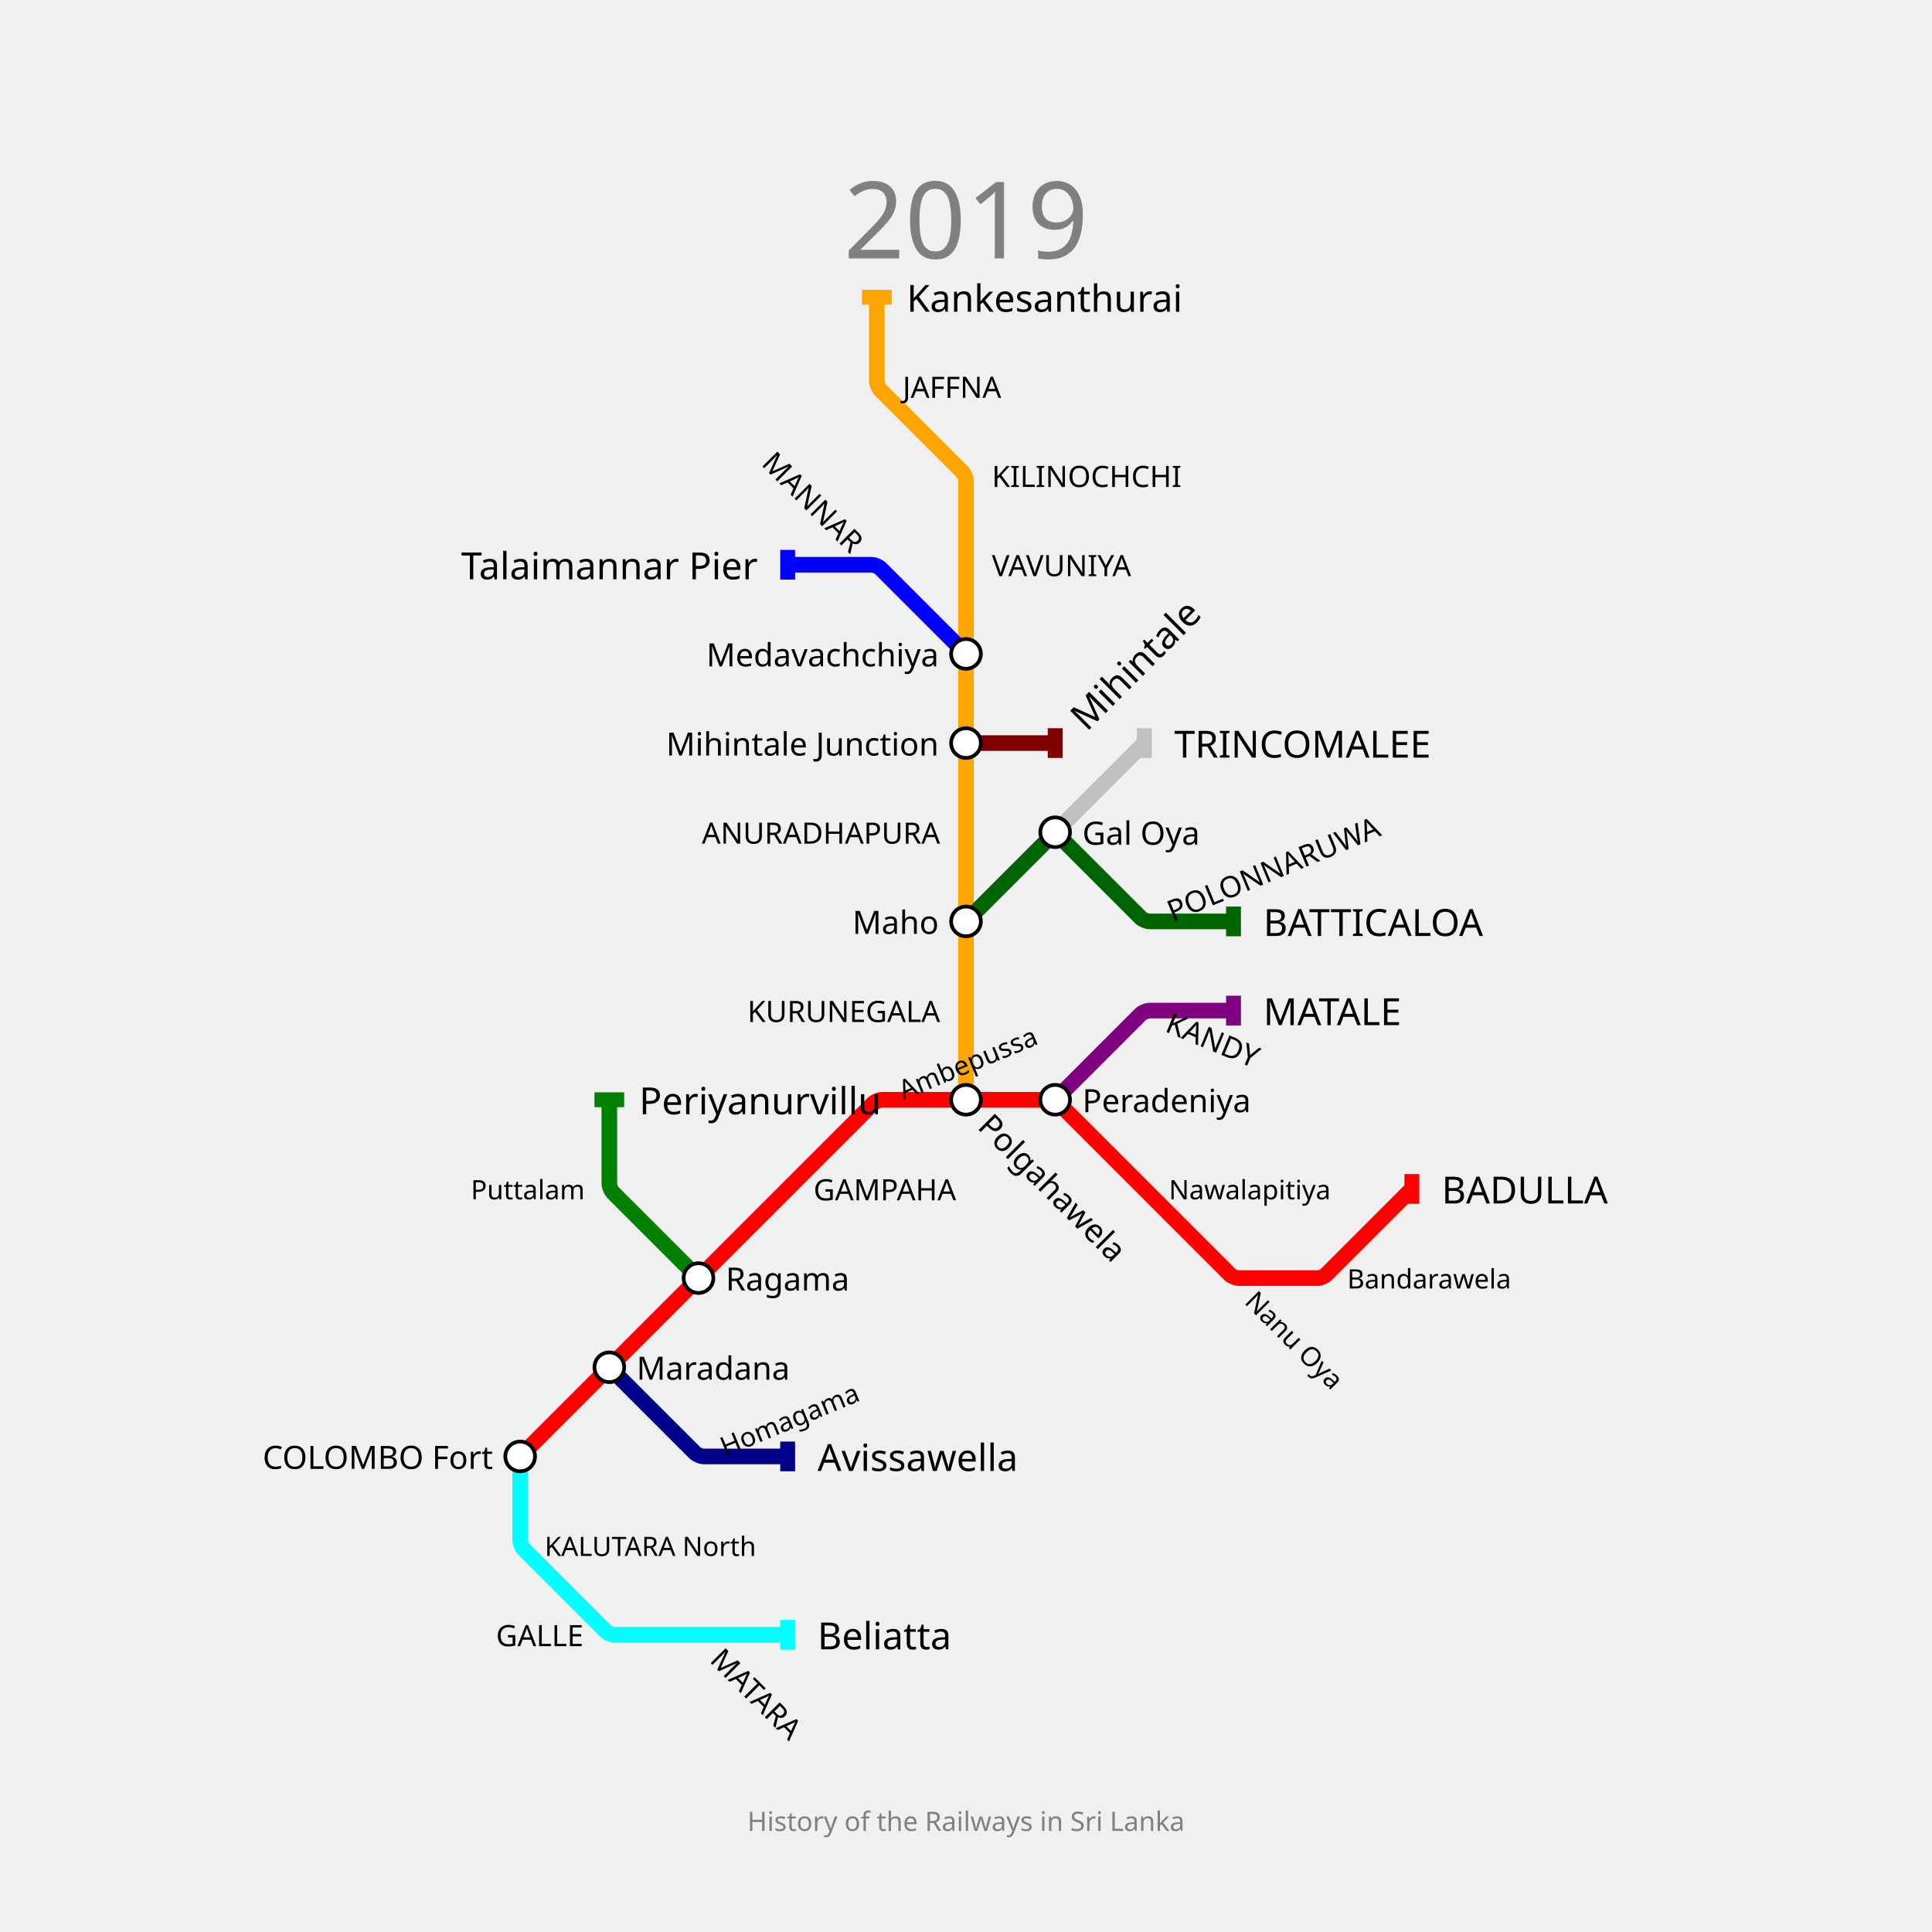
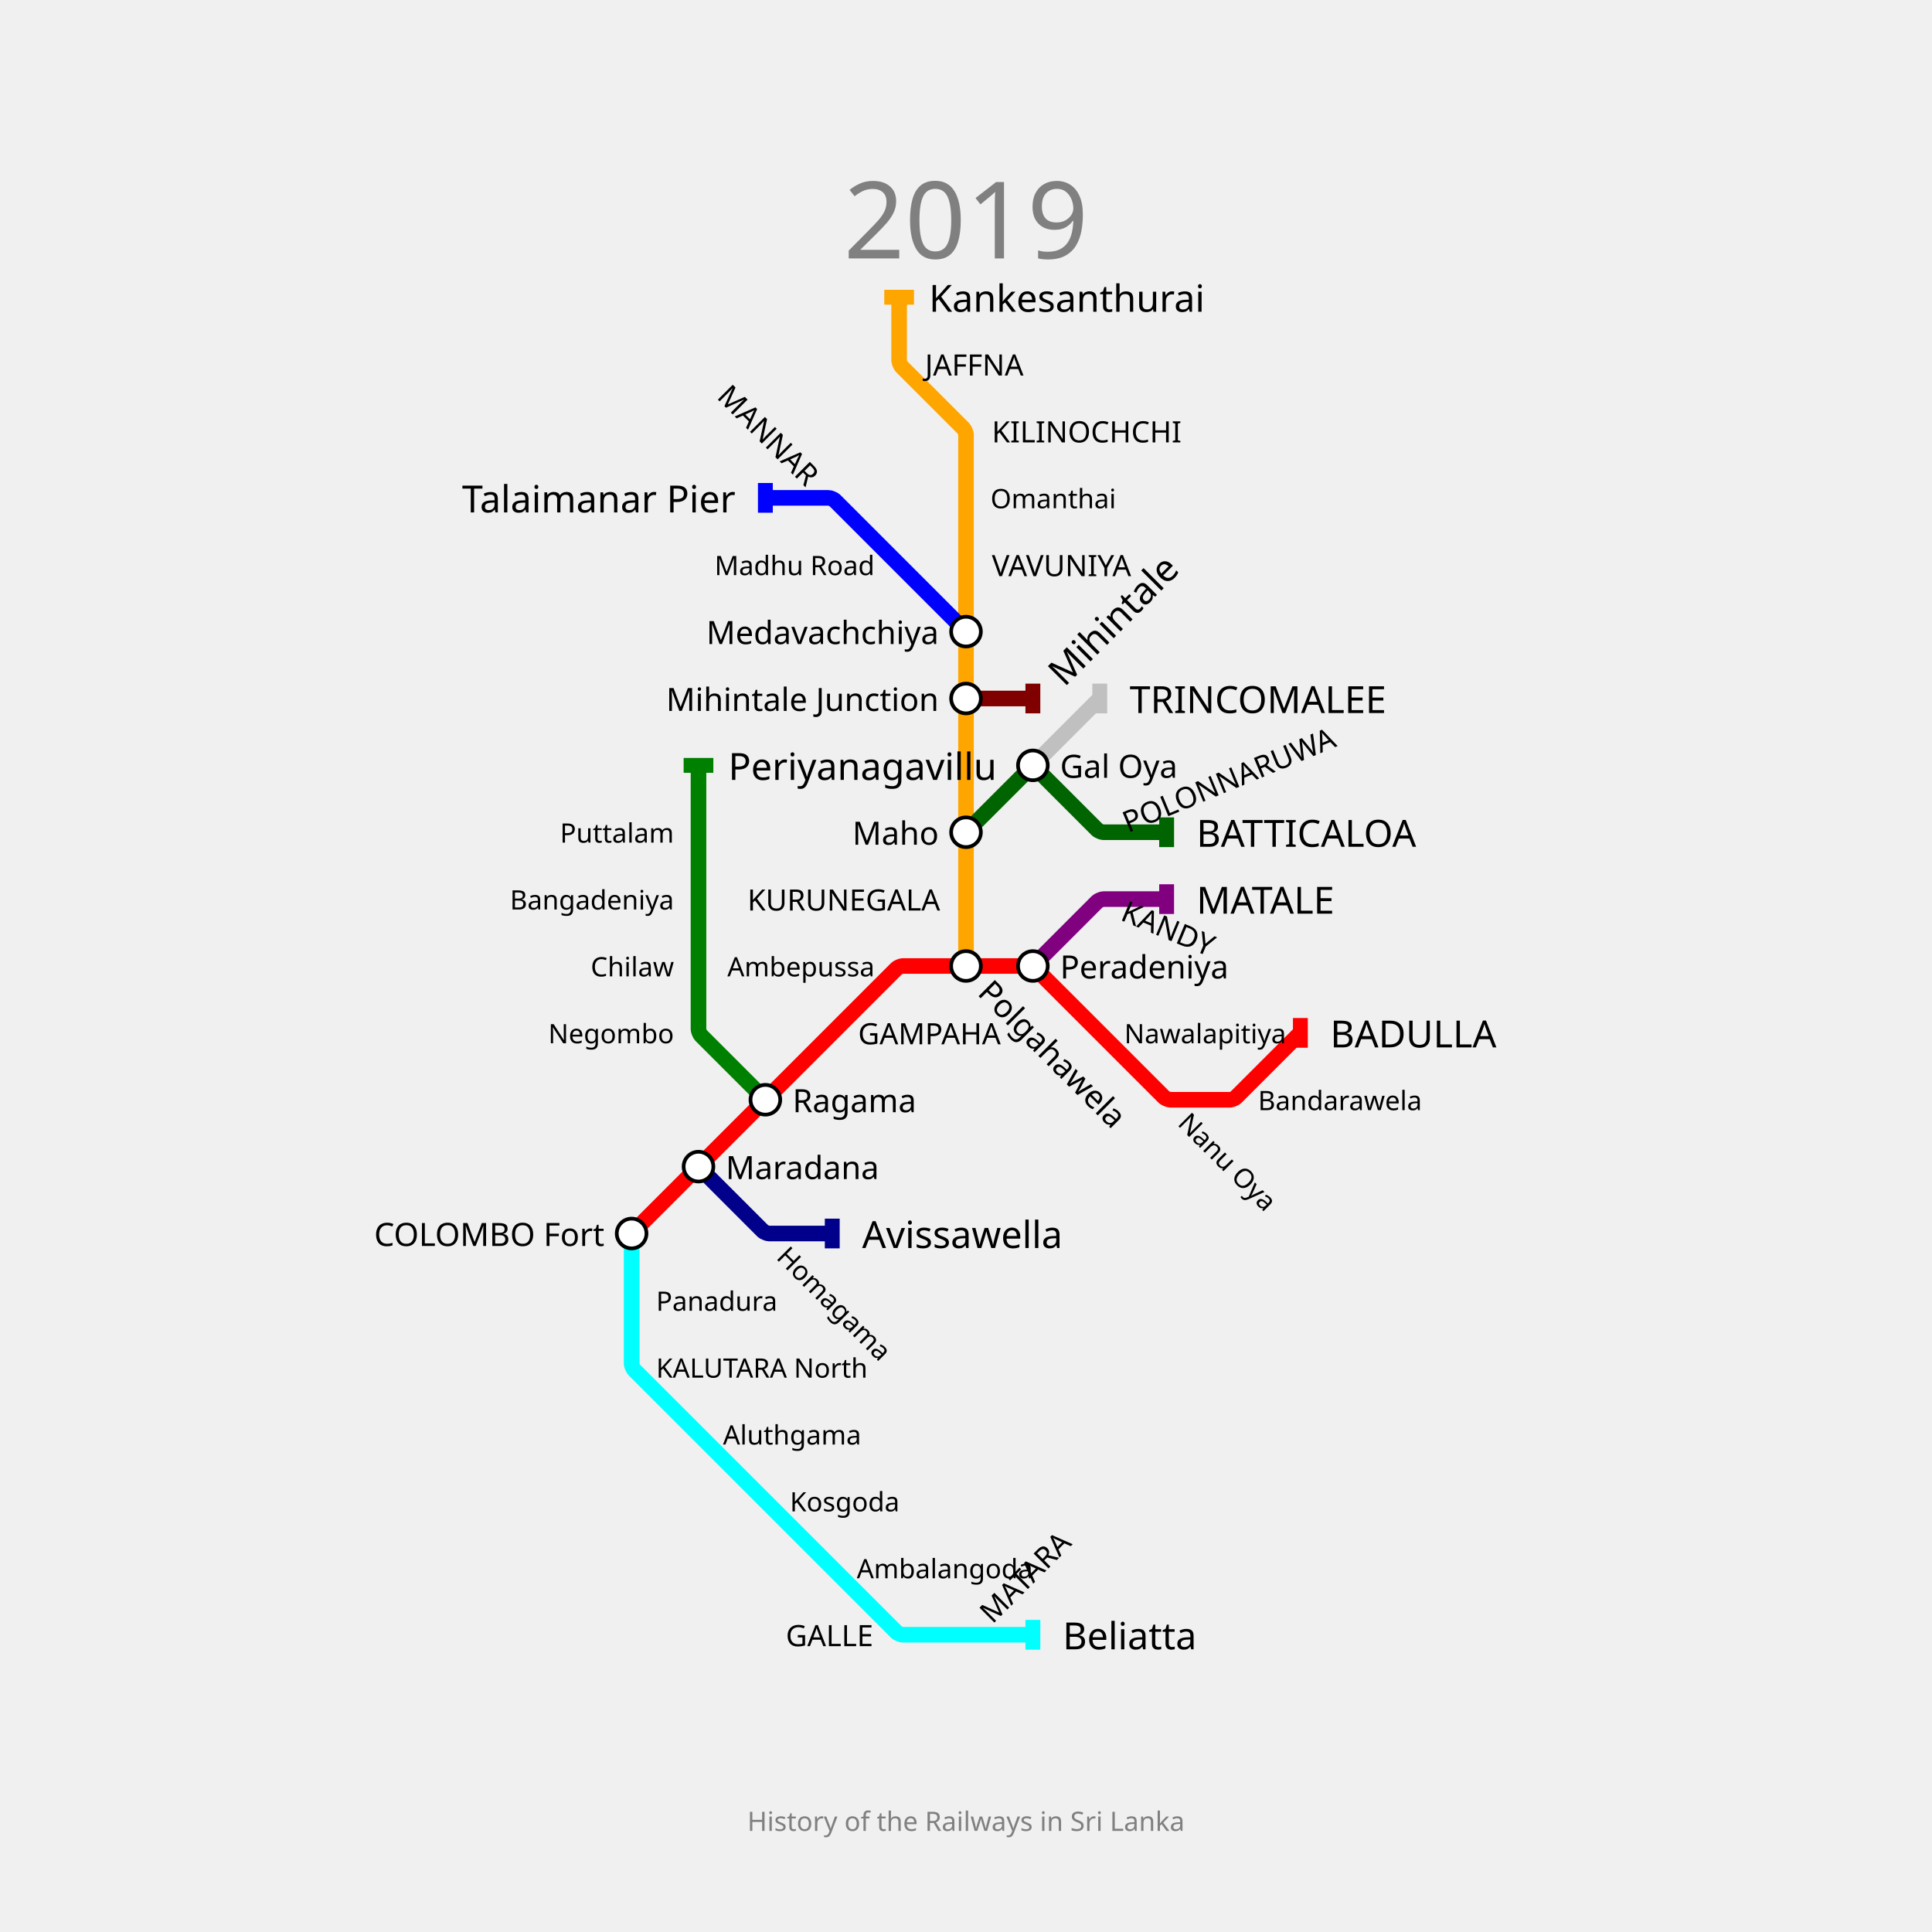
<svg xmlns="http://www.w3.org/2000/svg" width="1300" height="1300" padding="200">
  <text fill="gray" stroke="none" font-size="72" font-family="GIL_____" x="650.0" y="118.0" text-anchor="middle" dominant-baseline="hanging">2019</text>
  <text fill="gray" stroke="none" font-size="18" font-family="GIL_____" x="650.0" y="1218.0" text-anchor="middle" dominant-baseline="text-top">History of the Railways in Sri Lanka</text>
  <g>
-     <path fill="none" stroke-width="10.5" stroke-opacity="1" d="M 350.0,980.0 L 410.0,920.0 L 470.0,860.0 L 530.0,800.0 L 587.879,742.121 C 588.586,741.414 592.0,740.0 593.0,740.0 L 650.0,740.0 L 707.0,740.0 C 708.0,740.0 711.414,741.414 712.121,742.121 L 770.0,800.0 L 827.879,857.879 C 828.586,858.586 832.0,860.0 833.0,860.0 L 887.15,860.0 C 888.1,860.0 891.344,858.656 892.015,857.985 L 950.0,800.0" stroke="red" />
-     <rect stroke="none" fill-opacity="1" x="945" y="790" width="10" height="20" fill="red" />
+     <path fill="none" stroke-width="10.5" stroke-opacity="1" d="M 425.0,830.0 L 470.0,785.0 L 515.0,740.0 L 560.0,695.0 L 603.409,651.591 C 603.939,651.061 606.5,650.0 607.25,650.0 L 650.0,650.0 L 692.75,650.0 C 693.5,650.0 696.061,651.061 696.591,651.591 L 740.0,695.0 L 783.409,738.409 C 783.939,738.939 786.5,740.0 787.25,740.0 L 827.862,740.0 C 828.575,740.0 831.008,738.992 831.511,738.489 L 875.0,695.0" stroke="red" />
+     <rect stroke="none" fill-opacity="1" x="870" y="685" width="10" height="20" fill="red" />
  </g>
  <g>
-     <path fill="none" stroke-width="10.5" stroke-opacity="1" d="M 710.0,740.0 L 767.879,682.121 C 768.586,681.414 772.0,680.0 773.0,680.0 L 830.0,680.0" stroke="purple" />
-     <rect stroke="none" fill-opacity="1" x="825" y="670" width="10" height="20" fill="purple" />
+     <path fill="none" stroke-width="10.5" stroke-opacity="1" d="M 695.0,650.0 L 738.409,606.591 C 738.939,606.061 741.5,605.0 742.25,605.0 L 785.0,605.0" stroke="purple" />
+     <rect stroke="none" fill-opacity="1" x="780" y="595" width="10" height="20" fill="purple" />
  </g>
  <g>
-     <path fill="none" stroke-width="10.5" stroke-opacity="1" d="M 350.0,980.0 L 350.0,1037.0 C 350.0,1038.0 351.414,1041.414 352.121,1042.121 L 407.879,1097.879 C 408.586,1098.586 412.0,1100.0 413.0,1100.0 L 470.0,1100.0 L 530.0,1100.0" stroke="cyan" />
-     <rect stroke="none" fill-opacity="1" x="525" y="1090" width="10" height="20" fill="cyan" />
+     <path fill="none" stroke-width="10.5" stroke-opacity="1" d="M 425.0,830.0 L 425.0,875.0 L 425.0,917.75 C 425.0,918.5 426.061,921.061 426.591,921.591 L 470.0,965.0 L 515.0,1010.0 L 560.0,1055.0 L 603.409,1098.409 C 603.939,1098.939 606.5,1100.0 607.25,1100.0 L 650.0,1100.0 L 695.0,1100.0" stroke="cyan" />
+     <rect stroke="none" fill-opacity="1" x="690" y="1090" width="10" height="20" fill="cyan" />
  </g>
  <g>
-     <path fill="none" stroke-width="10.5" stroke-opacity="1" d="M 410.0,920.0 L 467.879,977.879 C 468.586,978.586 472.0,980.0 473.0,980.0 L 530.0,980.0" stroke="darkblue" />
-     <rect stroke="none" fill-opacity="1" x="525" y="970" width="10" height="20" fill="darkblue" />
+     <path fill="none" stroke-width="10.5" stroke-opacity="1" d="M 650.0,650.0 L 650.0,605.0 L 650.0,560.0 L 650.0,515.0 L 650.0,470.0 L 650.0,425.0 L 650.0,380.0 L 650.0,335.0 L 650.0,292.25 C 650.0,291.5 648.939,288.939 648.409,288.409 L 606.591,246.591 C 606.061,246.061 605.0,243.5 605.0,242.75 L 605.0,200.0" stroke="orange" />
+     <rect stroke="none" fill-opacity="1" x="595" y="195" width="20" height="10" fill="orange" />
  </g>
  <g>
-     <path fill="none" stroke-width="10.5" stroke-opacity="1" d="M 650.0,740.0 L 650.0,680.0 L 650.0,620.0 L 650.0,560.0 L 650.0,500.0 L 650.0,440.0 L 650.0,380.0 L 650.0,323.0 C 650.0,322.0 648.586,318.586 647.879,317.879 L 592.121,262.121 C 591.414,261.414 590.0,258.0 590.0,257.0 L 590.0,200.0" stroke="orange" />
-     <rect stroke="none" fill-opacity="1" x="580" y="195" width="20" height="10" fill="orange" />
+     <path fill="none" stroke-width="10.5" stroke-opacity="1" d="M 470.0,785.0 L 513.409,828.409 C 513.939,828.939 516.5,830.0 517.25,830.0 L 560.0,830.0" stroke="darkblue" />
+     <rect stroke="none" fill-opacity="1" x="555" y="820" width="10" height="20" fill="darkblue" />
  </g>
  <g>
-     <path fill="none" stroke-width="10.5" stroke-opacity="1" d="M 650.0,440.0 L 592.121,382.121 C 591.414,381.414 588.0,380.0 587.0,380.0 L 530.0,380.0" stroke="blue" />
-     <rect stroke="none" fill-opacity="1" x="525" y="370" width="10" height="20" fill="blue" />
+     <path fill="none" stroke-width="10.5" stroke-opacity="1" d="M 515.0,740.0 L 471.591,696.591 C 471.061,696.061 470.0,693.5 470.0,692.75 L 470.0,650.0 L 470.0,605.0 L 470.0,560.0 L 470.0,515.0" stroke="green" />
+     <rect stroke="none" fill-opacity="1" x="460" y="510" width="20" height="10" fill="green" />
  </g>
  <g>
-     <path fill="none" stroke-width="10.5" stroke-opacity="1" d="M 470.0,860.0 L 412.121,802.121 C 411.414,801.414 410.0,798.0 410.0,797.0 L 410.0,740.0" stroke="green" />
-     <rect stroke="none" fill-opacity="1" x="400" y="735" width="20" height="10" fill="green" />
+     <path fill="none" stroke-width="10.5" stroke-opacity="1" d="M 650.0,560.0 L 692.75,517.25 C 693.5,516.5 696.5,516.5 697.25,517.25 L 738.409,558.409 C 738.939,558.939 741.5,560.0 742.25,560.0 L 785.0,560.0" stroke="darkgreen" />
+     <rect stroke="none" fill-opacity="1" x="780" y="550" width="10" height="20" fill="darkgreen" />
  </g>
  <g>
-     <path fill="none" stroke-width="10.5" stroke-opacity="1" d="M 650.0,620.0 L 707.0,563.0 C 708.0,562.0 712.0,562.0 713.0,563.0 L 767.879,617.879 C 768.586,618.586 772.0,620.0 773.0,620.0 L 830.0,620.0" stroke="darkgreen" />
-     <rect stroke="none" fill-opacity="1" x="825" y="610" width="10" height="20" fill="darkgreen" />
+     <path fill="none" stroke-width="10.5" stroke-opacity="1" d="M 695.0,515.0 L 740.0,470.0" stroke="silver" />
+     <rect stroke="none" fill-opacity="1" x="735" y="460" width="10" height="20" fill="silver" />
  </g>
  <g>
-     <path fill="none" stroke-width="10.5" stroke-opacity="1" d="M 710.0,560.0 L 770.0,500.0" stroke="silver" />
-     <rect stroke="none" fill-opacity="1" x="765" y="490" width="10" height="20" fill="silver" />
+     <path fill="none" stroke-width="10.5" stroke-opacity="1" d="M 650.0,470.0 L 695.0,470.0" stroke="maroon" />
+     <rect stroke="none" fill-opacity="1" x="690" y="460" width="10" height="20" fill="maroon" />
  </g>
  <g>
-     <path fill="none" stroke-width="10.5" stroke-opacity="1" d="M 650.0,500.0 L 710.0,500.0" stroke="maroon" />
-     <rect stroke="none" fill-opacity="1" x="705" y="490" width="10" height="20" fill="maroon" />
+     <path fill="none" stroke-width="10.5" stroke-opacity="1" d="M 650.0,425.0 L 605.0,380.0 L 561.591,336.591 C 561.061,336.061 558.5,335.0 557.75,335.0 L 515.0,335.0" stroke="blue" />
+     <rect stroke="none" fill-opacity="1" x="510" y="325" width="10" height="20" fill="blue" />
  </g>
  <g>
-     <text fill="black" stroke="none" font-size="25.2" font-family="GIL_____" font-weight="100" text-anchor="start" dominant-baseline="central" x="970.1" y="800" transform="translate(950,800) rotate(0) translate(-950,-800)">BADULLA</text>
+     <text fill="black" stroke="none" font-size="25.2" font-family="GIL_____" font-weight="100" text-anchor="start" dominant-baseline="central" x="895.1" y="695" transform="translate(875,695) rotate(0) translate(-875,-695)">BADULLA</text>
  </g>
  <g>
-     <text fill="black" stroke="none" font-size="25.2" font-family="GIL_____" font-weight="100" text-anchor="start" dominant-baseline="central" x="850.1" y="680" transform="translate(830,680) rotate(0) translate(-830,-680)">MATALE</text>
+     <text fill="black" stroke="none" font-size="25.2" font-family="GIL_____" font-weight="100" text-anchor="start" dominant-baseline="central" x="805.1" y="605" transform="translate(785,605) rotate(0) translate(-785,-605)">MATALE</text>
  </g>
  <g>
-     <text fill="black" stroke="none" font-size="25.2" font-family="GIL_____" font-weight="100" text-anchor="start" dominant-baseline="central" x="550.1" y="1100" transform="translate(530,1100) rotate(0) translate(-530,-1100)">Beliatta</text>
+     <text fill="black" stroke="none" font-size="25.2" font-family="GIL_____" font-weight="100" text-anchor="start" dominant-baseline="central" x="715.1" y="1100" transform="translate(695,1100) rotate(0) translate(-695,-1100)">Beliatta</text>
  </g>
  <g>
-     <text fill="black" stroke="none" font-size="25.2" font-family="GIL_____" font-weight="100" text-anchor="start" dominant-baseline="central" x="550.1" y="980" transform="translate(530,980) rotate(0) translate(-530,-980)">Avissawella</text>
+     <text fill="black" stroke="none" font-size="25.2" font-family="GIL_____" font-weight="100" text-anchor="start" dominant-baseline="central" x="625.1" y="200" transform="translate(605,200) rotate(0) translate(-605,-200)">Kankesanthurai</text>
  </g>
  <g>
-     <text fill="black" stroke="none" font-size="25.2" font-family="GIL_____" font-weight="100" text-anchor="start" dominant-baseline="central" x="610.1" y="200" transform="translate(590,200) rotate(0) translate(-590,-200)">Kankesanthurai</text>
+     <text fill="black" stroke="none" font-size="25.2" font-family="GIL_____" font-weight="100" text-anchor="start" dominant-baseline="central" x="580.1" y="830" transform="translate(560,830) rotate(0) translate(-560,-830)">Avissawella</text>
  </g>
  <g>
-     <text fill="black" stroke="none" font-size="25.2" font-family="GIL_____" font-weight="100" text-anchor="end" dominant-baseline="central" x="509.9" y="380" transform="translate(530,380) rotate(0) translate(-530,-380)">Talaimannar Pier</text>
+     <text fill="black" stroke="none" font-size="25.2" font-family="GIL_____" font-weight="100" text-anchor="start" dominant-baseline="central" x="490.1" y="515" transform="translate(470,515) rotate(0) translate(-470,-515)">Periyanagavillu</text>
  </g>
  <g>
-     <text fill="black" stroke="none" font-size="25.2" font-family="GIL_____" font-weight="100" text-anchor="start" dominant-baseline="central" x="430.1" y="740" transform="translate(410,740) rotate(0) translate(-410,-740)">Periyanurvillu</text>
+     <text fill="black" stroke="none" font-size="25.2" font-family="GIL_____" font-weight="100" text-anchor="start" dominant-baseline="central" x="805.1" y="560" transform="translate(785,560) rotate(0) translate(-785,-560)">BATTICALOA</text>
  </g>
  <g>
-     <text fill="black" stroke="none" font-size="25.2" font-family="GIL_____" font-weight="100" text-anchor="start" dominant-baseline="central" x="850.1" y="620" transform="translate(830,620) rotate(0) translate(-830,-620)">BATTICALOA</text>
+     <text fill="black" stroke="none" font-size="25.2" font-family="GIL_____" font-weight="100" text-anchor="start" dominant-baseline="central" x="760.1" y="470" transform="translate(740,470) rotate(0) translate(-740,-470)">TRINCOMALEE</text>
  </g>
  <g>
-     <text fill="black" stroke="none" font-size="25.2" font-family="GIL_____" font-weight="100" text-anchor="start" dominant-baseline="central" x="790.1" y="500" transform="translate(770,500) rotate(0) translate(-770,-500)">TRINCOMALEE</text>
+     <text fill="black" stroke="none" font-size="25.2" font-family="GIL_____" font-weight="100" text-anchor="start" dominant-baseline="central" x="715.1" y="470" transform="translate(695,470) rotate(-45) translate(-695,-470)">Mihintale</text>
  </g>
  <g>
-     <text fill="black" stroke="none" font-size="25.2" font-family="GIL_____" font-weight="100" text-anchor="start" dominant-baseline="central" x="730.1" y="500" transform="translate(710,500) rotate(-45) translate(-710,-500)">Mihintale</text>
+     <text fill="black" stroke="none" font-size="25.2" font-family="GIL_____" font-weight="100" text-anchor="end" dominant-baseline="central" x="494.9" y="335" transform="translate(515,335) rotate(0) translate(-515,-335)">Talaimanar Pier</text>
  </g>
  <g>
-     <circle r="10" fill="white" stroke="black" stroke-width="2.5" cx="350" cy="980" />
-     <text fill="black" stroke="none" font-size="21.6" font-family="GIL_____" font-weight="100" text-anchor="end" dominant-baseline="central" x="331.7" y="980" transform="translate(350,980) rotate(0) translate(-350,-980)">COLOMBO Fort</text>
+     <circle r="10" fill="white" stroke="black" stroke-width="2.5" cx="425" cy="830" />
+     <text fill="black" stroke="none" font-size="21.6" font-family="GIL_____" font-weight="100" text-anchor="end" dominant-baseline="central" x="406.7" y="830" transform="translate(425,830) rotate(0) translate(-425,-830)">COLOMBO Fort</text>
  </g>
  <g>
-     <circle r="10" fill="white" stroke="black" stroke-width="2.5" cx="410" cy="920" />
-     <text fill="black" stroke="none" font-size="21.6" font-family="GIL_____" font-weight="100" text-anchor="start" dominant-baseline="central" x="428.3" y="920" transform="translate(410,920) rotate(0) translate(-410,-920)">Maradana</text>
+     <circle r="10" fill="white" stroke="black" stroke-width="2.5" cx="470" cy="785" />
+     <text fill="black" stroke="none" font-size="21.6" font-family="GIL_____" font-weight="100" text-anchor="start" dominant-baseline="central" x="488.3" y="785" transform="translate(470,785) rotate(0) translate(-470,-785)">Maradana</text>
  </g>
  <g>
-     <circle r="10" fill="white" stroke="black" stroke-width="2.5" cx="470" cy="860" />
-     <text fill="black" stroke="none" font-size="21.6" font-family="GIL_____" font-weight="100" text-anchor="start" dominant-baseline="central" x="488.3" y="860" transform="translate(470,860) rotate(0) translate(-470,-860)">Ragama</text>
+     <circle r="10" fill="white" stroke="black" stroke-width="2.5" cx="515" cy="740" />
+     <text fill="black" stroke="none" font-size="21.6" font-family="GIL_____" font-weight="100" text-anchor="start" dominant-baseline="central" x="533.3" y="740" transform="translate(515,740) rotate(0) translate(-515,-740)">Ragama</text>
  </g>
  <g>
-     <circle r="10" fill="white" stroke="black" stroke-width="2.5" cx="650" cy="740" />
-     <text fill="black" stroke="none" font-size="21.6" font-family="GIL_____" font-weight="100" text-anchor="start" dominant-baseline="central" x="668.3" y="740" transform="translate(650,740) rotate(-315) translate(-650,-740)">Polgahawela</text>
+     <circle r="10" fill="white" stroke="black" stroke-width="2.5" cx="650" cy="650" />
+     <text fill="black" stroke="none" font-size="21.6" font-family="GIL_____" font-weight="100" text-anchor="start" dominant-baseline="central" x="668.3" y="650" transform="translate(650,650) rotate(-315) translate(-650,-650)">Polgahawela</text>
  </g>
  <g>
-     <circle r="10" fill="white" stroke="black" stroke-width="2.5" cx="710" cy="740" />
-     <text fill="black" stroke="none" font-size="21.6" font-family="GIL_____" font-weight="100" text-anchor="start" dominant-baseline="central" x="728.3" y="740" transform="translate(710,740) rotate(0) translate(-710,-740)">Peradeniya</text>
+     <circle r="10" fill="white" stroke="black" stroke-width="2.5" cx="695" cy="650" />
+     <text fill="black" stroke="none" font-size="21.6" font-family="GIL_____" font-weight="100" text-anchor="start" dominant-baseline="central" x="713.3" y="650" transform="translate(695,650) rotate(0) translate(-695,-650)">Peradeniya</text>
  </g>
  <g>
-     <circle r="10" fill="white" stroke="black" stroke-width="2.5" cx="650" cy="620" />
-     <text fill="black" stroke="none" font-size="21.6" font-family="GIL_____" font-weight="100" text-anchor="end" dominant-baseline="central" x="631.7" y="620" transform="translate(650,620) rotate(0) translate(-650,-620)">Maho</text>
+     <circle r="10" fill="white" stroke="black" stroke-width="2.5" cx="650" cy="560" />
+     <text fill="black" stroke="none" font-size="21.6" font-family="GIL_____" font-weight="100" text-anchor="end" dominant-baseline="central" x="631.7" y="560" transform="translate(650,560) rotate(0) translate(-650,-560)">Maho</text>
  </g>
  <g>
-     <circle r="10" fill="white" stroke="black" stroke-width="2.5" cx="650" cy="500" />
-     <text fill="black" stroke="none" font-size="21.6" font-family="GIL_____" font-weight="100" text-anchor="end" dominant-baseline="central" x="631.7" y="500" transform="translate(650,500) rotate(0) translate(-650,-500)">Mihintale Junction</text>
+     <circle r="10" fill="white" stroke="black" stroke-width="2.5" cx="650" cy="470" />
+     <text fill="black" stroke="none" font-size="21.6" font-family="GIL_____" font-weight="100" text-anchor="end" dominant-baseline="central" x="631.7" y="470" transform="translate(650,470) rotate(0) translate(-650,-470)">Mihintale Junction</text>
  </g>
  <g>
-     <circle r="10" fill="white" stroke="black" stroke-width="2.5" cx="650" cy="440" />
-     <text fill="black" stroke="none" font-size="21.6" font-family="GIL_____" font-weight="100" text-anchor="end" dominant-baseline="central" x="631.7" y="440" transform="translate(650,440) rotate(0) translate(-650,-440)">Medavachchiya</text>
+     <circle r="10" fill="white" stroke="black" stroke-width="2.5" cx="650" cy="425" />
+     <text fill="black" stroke="none" font-size="21.6" font-family="GIL_____" font-weight="100" text-anchor="end" dominant-baseline="central" x="631.7" y="425" transform="translate(650,425) rotate(0) translate(-650,-425)">Medavachchiya</text>
  </g>
  <g>
-     <circle r="10" fill="white" stroke="black" stroke-width="2.5" cx="710" cy="560" />
-     <text fill="black" stroke="none" font-size="21.6" font-family="GIL_____" font-weight="100" text-anchor="start" dominant-baseline="central" x="728.3" y="560" transform="translate(710,560) rotate(0) translate(-710,-560)">Gal Oya</text>
+     <circle r="10" fill="white" stroke="black" stroke-width="2.5" cx="695" cy="515" />
+     <text fill="black" stroke="none" font-size="21.6" font-family="GIL_____" font-weight="100" text-anchor="start" dominant-baseline="central" x="713.3" y="515" transform="translate(695,515) rotate(0) translate(-695,-515)">Gal Oya</text>
  </g>
  <g>
-     <text fill="black" stroke="none" font-size="19.8" font-family="GIL_____" font-weight="100" text-anchor="start" dominant-baseline="central" x="547.4" y="800" transform="translate(530,800) rotate(0) translate(-530,-800)">GAMPAHA</text>
+     <text fill="black" stroke="none" font-size="19.8" font-family="GIL_____" font-weight="100" text-anchor="start" dominant-baseline="central" x="577.4" y="695" transform="translate(560,695) rotate(0) translate(-560,-695)">GAMPAHA</text>
  </g>
  <g>
-     <text fill="black" stroke="none" font-size="19.8" font-family="GIL_____" font-weight="100" text-anchor="start" dominant-baseline="central" x="787.4" y="680" transform="translate(770,680) rotate(-337.5) translate(-770,-680)">KANDY</text>
+     <text fill="black" stroke="none" font-size="19.8" font-family="GIL_____" font-weight="100" text-anchor="start" dominant-baseline="central" x="757.4" y="605" transform="translate(740,605) rotate(-337.5) translate(-740,-605)">KANDY</text>
  </g>
  <g>
-     <text fill="black" stroke="none" font-size="19.8" font-family="GIL_____" font-weight="100" text-anchor="end" dominant-baseline="central" x="392.6" y="1100" transform="translate(410,1100) rotate(0) translate(-410,-1100)">GALLE</text>
+     <text fill="black" stroke="none" font-size="19.8" font-family="GIL_____" font-weight="100" text-anchor="end" dominant-baseline="central" x="587.6" y="1100" transform="translate(605,1100) rotate(0) translate(-605,-1100)">GALLE</text>
  </g>
  <g>
-     <text fill="black" stroke="none" font-size="19.8" font-family="GIL_____" font-weight="100" text-anchor="start" dominant-baseline="central" x="487.4" y="1100" transform="translate(470,1100) rotate(-315) translate(-470,-1100)">MATARA</text>
+     <text fill="black" stroke="none" font-size="19.8" font-family="GIL_____" font-weight="100" text-anchor="start" dominant-baseline="central" x="667.4" y="1100" transform="translate(650,1100) rotate(-45) translate(-650,-1100)">MATARA</text>
  </g>
  <g>
-     <text fill="black" stroke="none" font-size="19.8" font-family="GIL_____" font-weight="100" text-anchor="end" dominant-baseline="central" x="632.6" y="680" transform="translate(650,680) rotate(0) translate(-650,-680)">KURUNEGALA</text>
+     <text fill="black" stroke="none" font-size="19.8" font-family="GIL_____" font-weight="100" text-anchor="end" dominant-baseline="central" x="632.6" y="605" transform="translate(650,605) rotate(0) translate(-650,-605)">KURUNEGALA</text>
  </g>
-   <g>
-     <text fill="black" stroke="none" font-size="19.8" font-family="GIL_____" font-weight="100" text-anchor="end" dominant-baseline="central" x="632.6" y="560" transform="translate(650,560) rotate(0) translate(-650,-560)">ANURADHAPURA</text>
-   </g>
+   <g />
  <g>
    <text fill="black" stroke="none" font-size="19.8" font-family="GIL_____" font-weight="100" text-anchor="start" dominant-baseline="central" x="667.4" y="380" transform="translate(650,380) rotate(0) translate(-650,-380)">VAVUNIYA</text>
  </g>
  <g>
-     <text fill="black" stroke="none" font-size="19.8" font-family="GIL_____" font-weight="100" text-anchor="start" dominant-baseline="central" x="667.4" y="320" transform="translate(650,320) rotate(0) translate(-650,-320)">KILINOCHCHI</text>
+     <text fill="black" stroke="none" font-size="19.8" font-family="GIL_____" font-weight="100" text-anchor="start" dominant-baseline="central" x="667.4" y="290" transform="translate(650,290) rotate(0) translate(-650,-290)">KILINOCHCHI</text>
  </g>
  <g>
-     <text fill="black" stroke="none" font-size="19.8" font-family="GIL_____" font-weight="100" text-anchor="start" dominant-baseline="central" x="607.4" y="260" transform="translate(590,260) rotate(0) translate(-590,-260)">JAFFNA</text>
+     <text fill="black" stroke="none" font-size="19.8" font-family="GIL_____" font-weight="100" text-anchor="start" dominant-baseline="central" x="622.4" y="245" transform="translate(605,245) rotate(0) translate(-605,-245)">JAFFNA</text>
  </g>
  <g>
-     <text fill="black" stroke="none" font-size="19.8" font-family="GIL_____" font-weight="100" text-anchor="end" dominant-baseline="central" x="572.6" y="380" transform="translate(590,380) rotate(45) translate(-590,-380)">MANNAR</text>
+     <text fill="black" stroke="none" font-size="19.8" font-family="GIL_____" font-weight="100" text-anchor="start" dominant-baseline="central" x="757.4" y="560" transform="translate(740,560) rotate(-22.5) translate(-740,-560)">POLONNARUWA</text>
  </g>
  <g>
-     <text fill="black" stroke="none" font-size="19.8" font-family="GIL_____" font-weight="100" text-anchor="start" dominant-baseline="central" x="787.4" y="620" transform="translate(770,620) rotate(-22.5) translate(-770,-620)">POLONNARUWA</text>
+     <text fill="black" stroke="none" font-size="19.8" font-family="GIL_____" font-weight="100" text-anchor="end" dominant-baseline="central" x="542.6" y="335" transform="translate(560,335) rotate(45) translate(-560,-335)">MANNAR</text>
  </g>
  <g>
-     <text fill="black" stroke="none" font-size="18" font-family="GIL_____" font-weight="100" text-anchor="start" dominant-baseline="central" x="606.5" y="740" transform="translate(590,740) rotate(-22.5) translate(-590,-740)">Ambepussa</text>
+     <text fill="black" stroke="none" font-size="18" font-family="GIL_____" font-weight="100" text-anchor="end" dominant-baseline="central" x="588.5" y="650" transform="translate(605,650) rotate(0) translate(-605,-650)">Ambepussa</text>
  </g>
  <g>
-     <text fill="black" stroke="none" font-size="18" font-family="GIL_____" font-weight="100" text-anchor="start" dominant-baseline="central" x="786.5" y="800" transform="translate(770,800) rotate(0) translate(-770,-800)">Nawalapitiya</text>
+     <text fill="black" stroke="none" font-size="18" font-family="GIL_____" font-weight="100" text-anchor="start" dominant-baseline="central" x="756.5" y="695" transform="translate(740,695) rotate(0) translate(-740,-695)">Nawalapitiya</text>
  </g>
  <g>
-     <text fill="black" stroke="none" font-size="18" font-family="GIL_____" font-weight="100" text-anchor="start" dominant-baseline="central" x="846.5" y="860" transform="translate(830,860) rotate(-315) translate(-830,-860)">Nanu Oya</text>
+     <text fill="black" stroke="none" font-size="18" font-family="GIL_____" font-weight="100" text-anchor="start" dominant-baseline="central" x="801.5" y="740" transform="translate(785,740) rotate(-315) translate(-785,-740)">Nanu Oya</text>
  </g>
  <g>
-     <text fill="black" stroke="none" font-size="18" font-family="GIL_____" font-weight="100" text-anchor="start" dominant-baseline="central" x="906.5" y="860" transform="translate(890,860) rotate(0) translate(-890,-860)">Bandarawela</text>
+     <text fill="black" stroke="none" font-size="18" font-family="GIL_____" font-weight="100" text-anchor="start" dominant-baseline="central" x="846.5" y="740" transform="translate(830,740) rotate(0) translate(-830,-740)">Bandarawela</text>
  </g>
  <g>
-     <text fill="black" stroke="none" font-size="18" font-family="GIL_____" font-weight="100" text-anchor="start" dominant-baseline="central" x="366.5" y="1040" transform="translate(350,1040) rotate(0) translate(-350,-1040)">KALUTARA North</text>
+     <text fill="black" stroke="none" font-size="18" font-family="GIL_____" font-weight="100" text-anchor="start" dominant-baseline="central" x="441.5" y="875" transform="translate(425,875) rotate(0) translate(-425,-875)">Panadura</text>
  </g>
  <g>
-     <text fill="black" stroke="none" font-size="18" font-family="GIL_____" font-weight="100" text-anchor="start" dominant-baseline="central" x="486.5" y="980" transform="translate(470,980) rotate(-22.5) translate(-470,-980)">Homagama</text>
+     <text fill="black" stroke="none" font-size="18" font-family="GIL_____" font-weight="100" text-anchor="start" dominant-baseline="central" x="441.5" y="920" transform="translate(425,920) rotate(0) translate(-425,-920)">KALUTARA North</text>
  </g>
  <g>
-     <text fill="black" stroke="none" font-size="18" font-family="GIL_____" font-weight="100" text-anchor="end" dominant-baseline="central" x="393.5" y="800" transform="translate(410,800) rotate(0) translate(-410,-800)">Puttalam</text>
+     <text fill="black" stroke="none" font-size="18" font-family="GIL_____" font-weight="100" text-anchor="start" dominant-baseline="central" x="486.5" y="965" transform="translate(470,965) rotate(0) translate(-470,-965)">Aluthgama</text>
+   </g>
+   <g>
+     <text fill="black" stroke="none" font-size="18" font-family="GIL_____" font-weight="100" text-anchor="start" dominant-baseline="central" x="531.5" y="1010" transform="translate(515,1010) rotate(0) translate(-515,-1010)">Kosgoda</text>
+   </g>
+   <g>
+     <text fill="black" stroke="none" font-size="18" font-family="GIL_____" font-weight="100" text-anchor="start" dominant-baseline="central" x="576.5" y="1055" transform="translate(560,1055) rotate(0) translate(-560,-1055)">Ambalangoda</text>
+   </g>
+   <g>
+     <text fill="black" stroke="none" font-size="18" font-family="GIL_____" font-weight="100" text-anchor="start" dominant-baseline="central" x="666.5" y="335" transform="translate(650,335) rotate(0) translate(-650,-335)">Omanthai</text>
+   </g>
+   <g>
+     <text fill="black" stroke="none" font-size="18" font-family="GIL_____" font-weight="100" text-anchor="start" dominant-baseline="central" x="531.5" y="830" transform="translate(515,830) rotate(-315) translate(-515,-830)">Homagama</text>
+   </g>
+   <g>
+     <text fill="black" stroke="none" font-size="18" font-family="GIL_____" font-weight="100" text-anchor="end" dominant-baseline="central" x="453.5" y="695" transform="translate(470,695) rotate(0) translate(-470,-695)">Negombo</text>
+   </g>
+   <g>
+     <text fill="black" stroke="none" font-size="18" font-family="GIL_____" font-weight="100" text-anchor="end" dominant-baseline="central" x="453.5" y="650" transform="translate(470,650) rotate(0) translate(-470,-650)">Chilaw</text>
+   </g>
+   <g>
+     <text fill="black" stroke="none" font-size="18" font-family="GIL_____" font-weight="100" text-anchor="end" dominant-baseline="central" x="453.5" y="605" transform="translate(470,605) rotate(0) translate(-470,-605)">Bangadeniya</text>
+   </g>
+   <g>
+     <text fill="black" stroke="none" font-size="18" font-family="GIL_____" font-weight="100" text-anchor="end" dominant-baseline="central" x="453.5" y="560" transform="translate(470,560) rotate(0) translate(-470,-560)">Puttalam</text>
+   </g>
+   <g>
+     <text fill="black" stroke="none" font-size="18" font-family="GIL_____" font-weight="100" text-anchor="end" dominant-baseline="central" x="588.5" y="380" transform="translate(605,380) rotate(0) translate(-605,-380)">Madhu Road</text>
  </g>
</svg>
